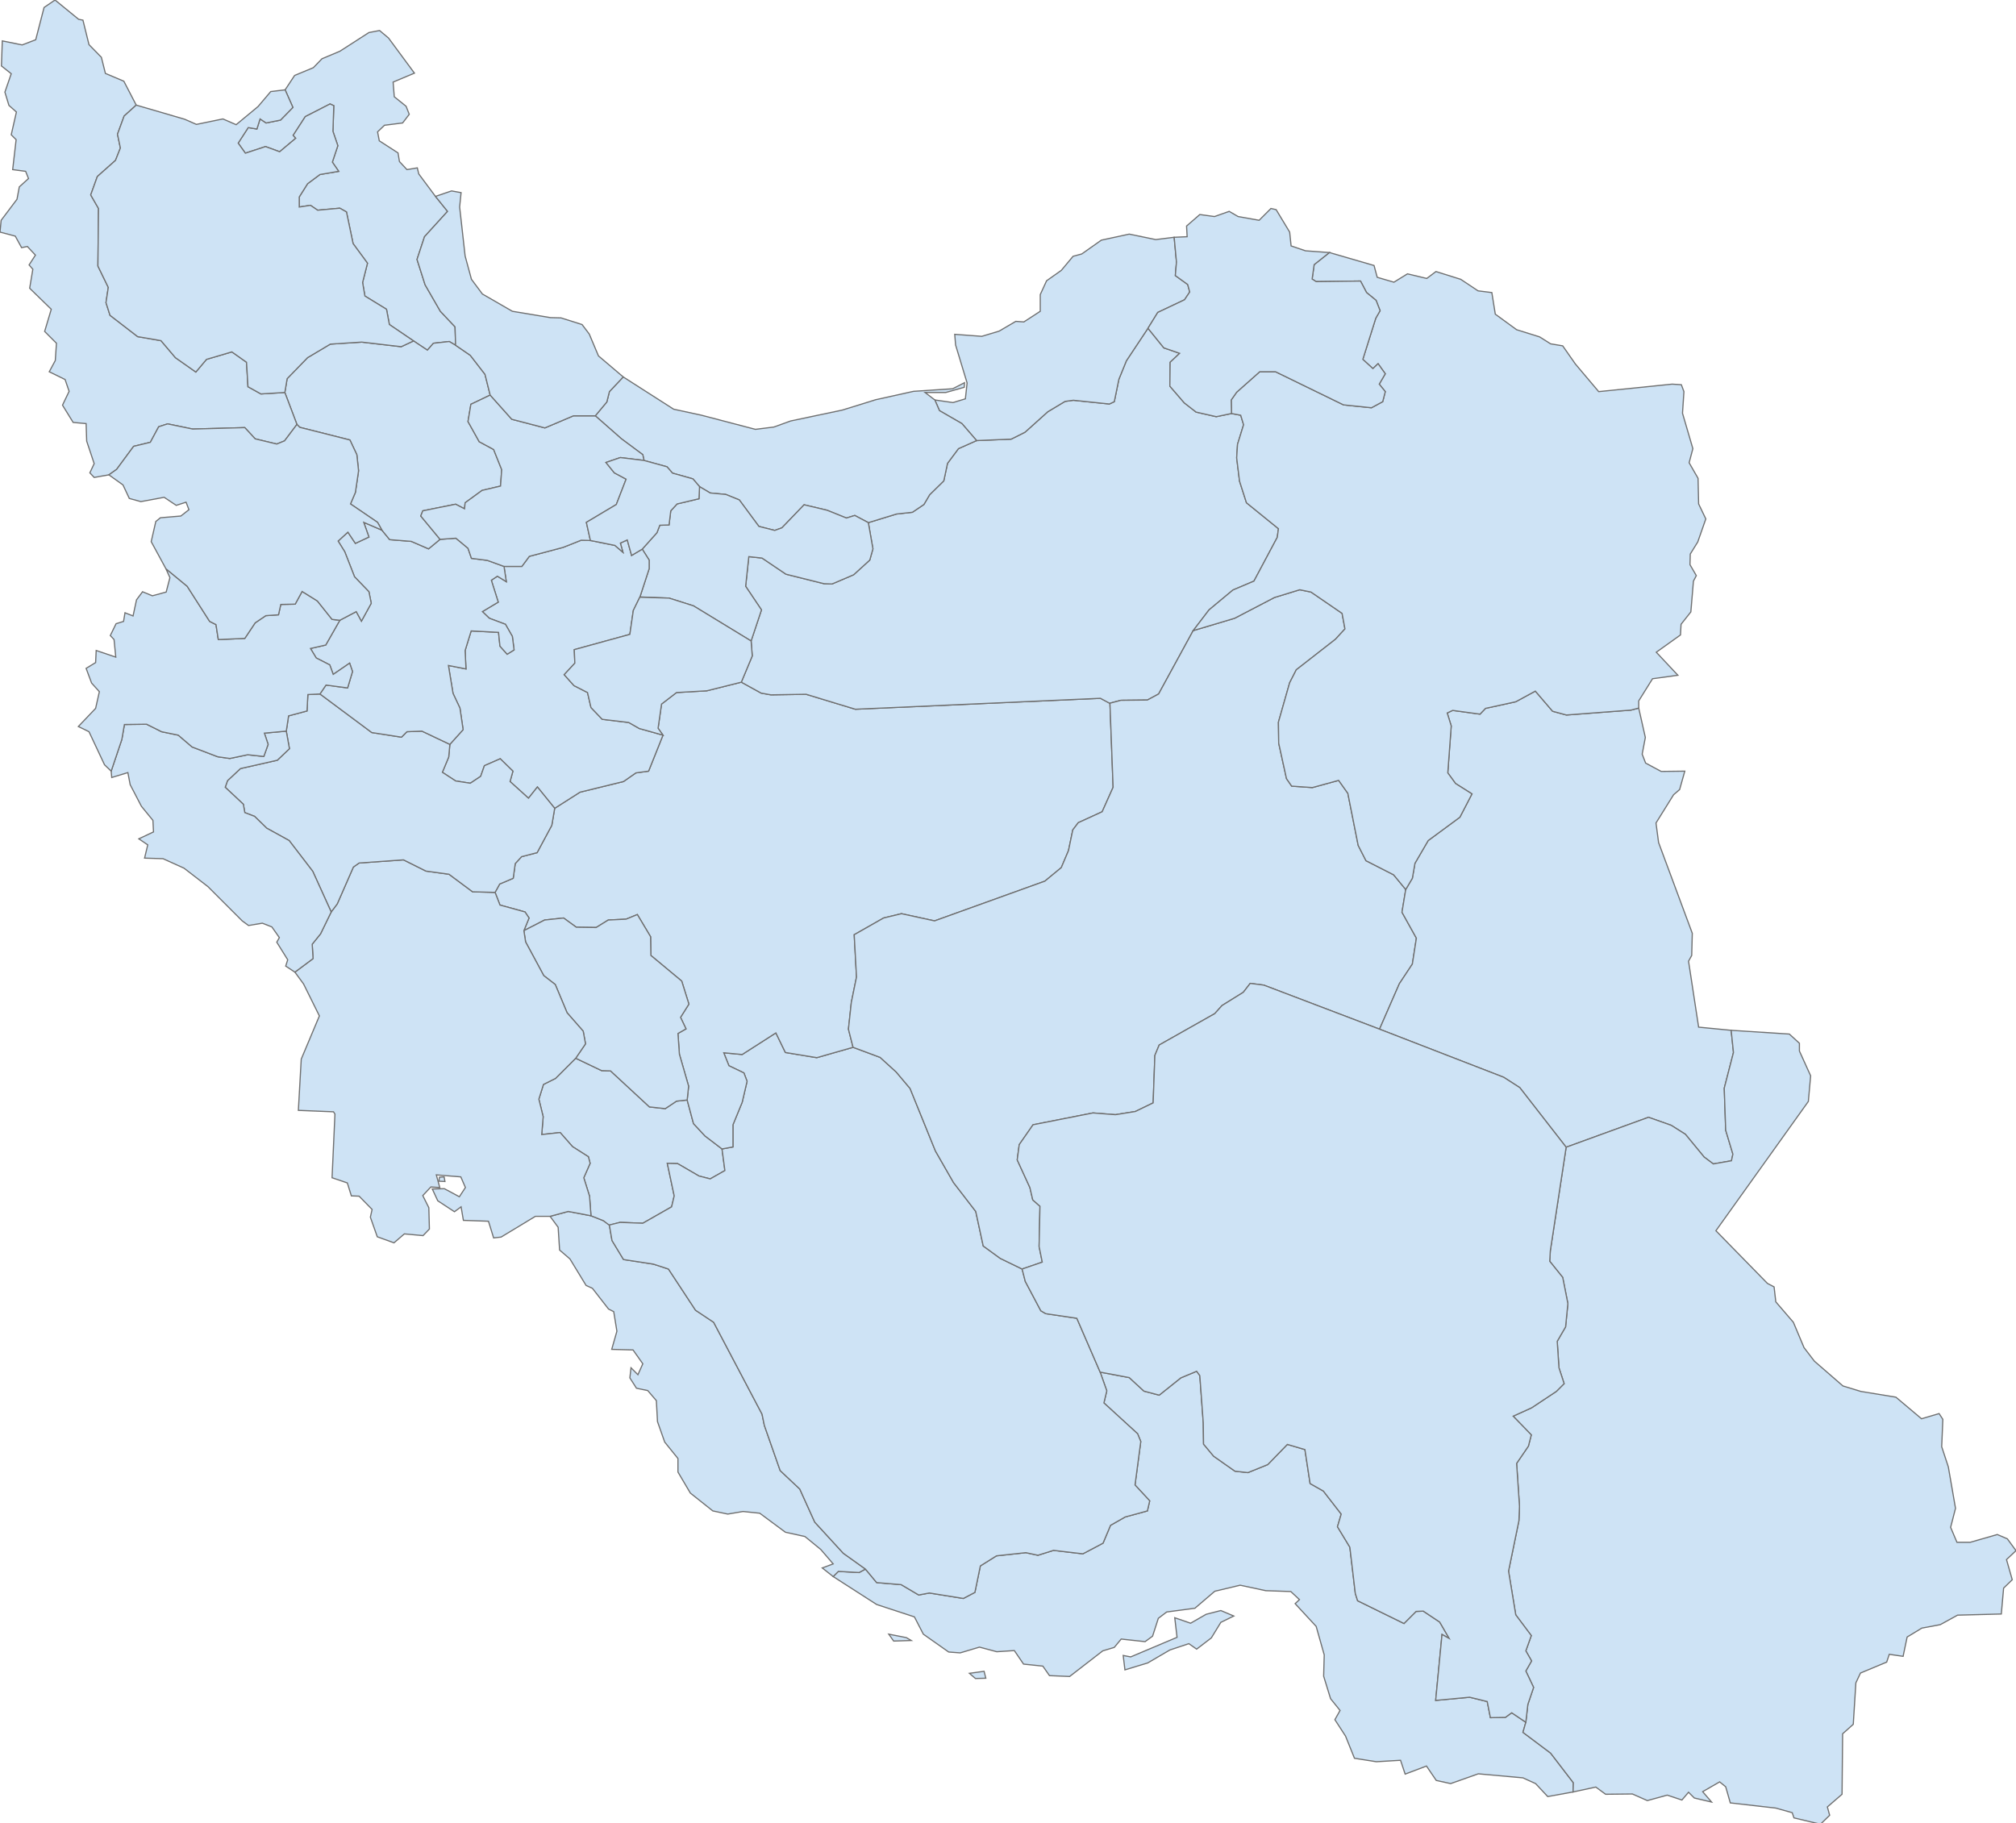
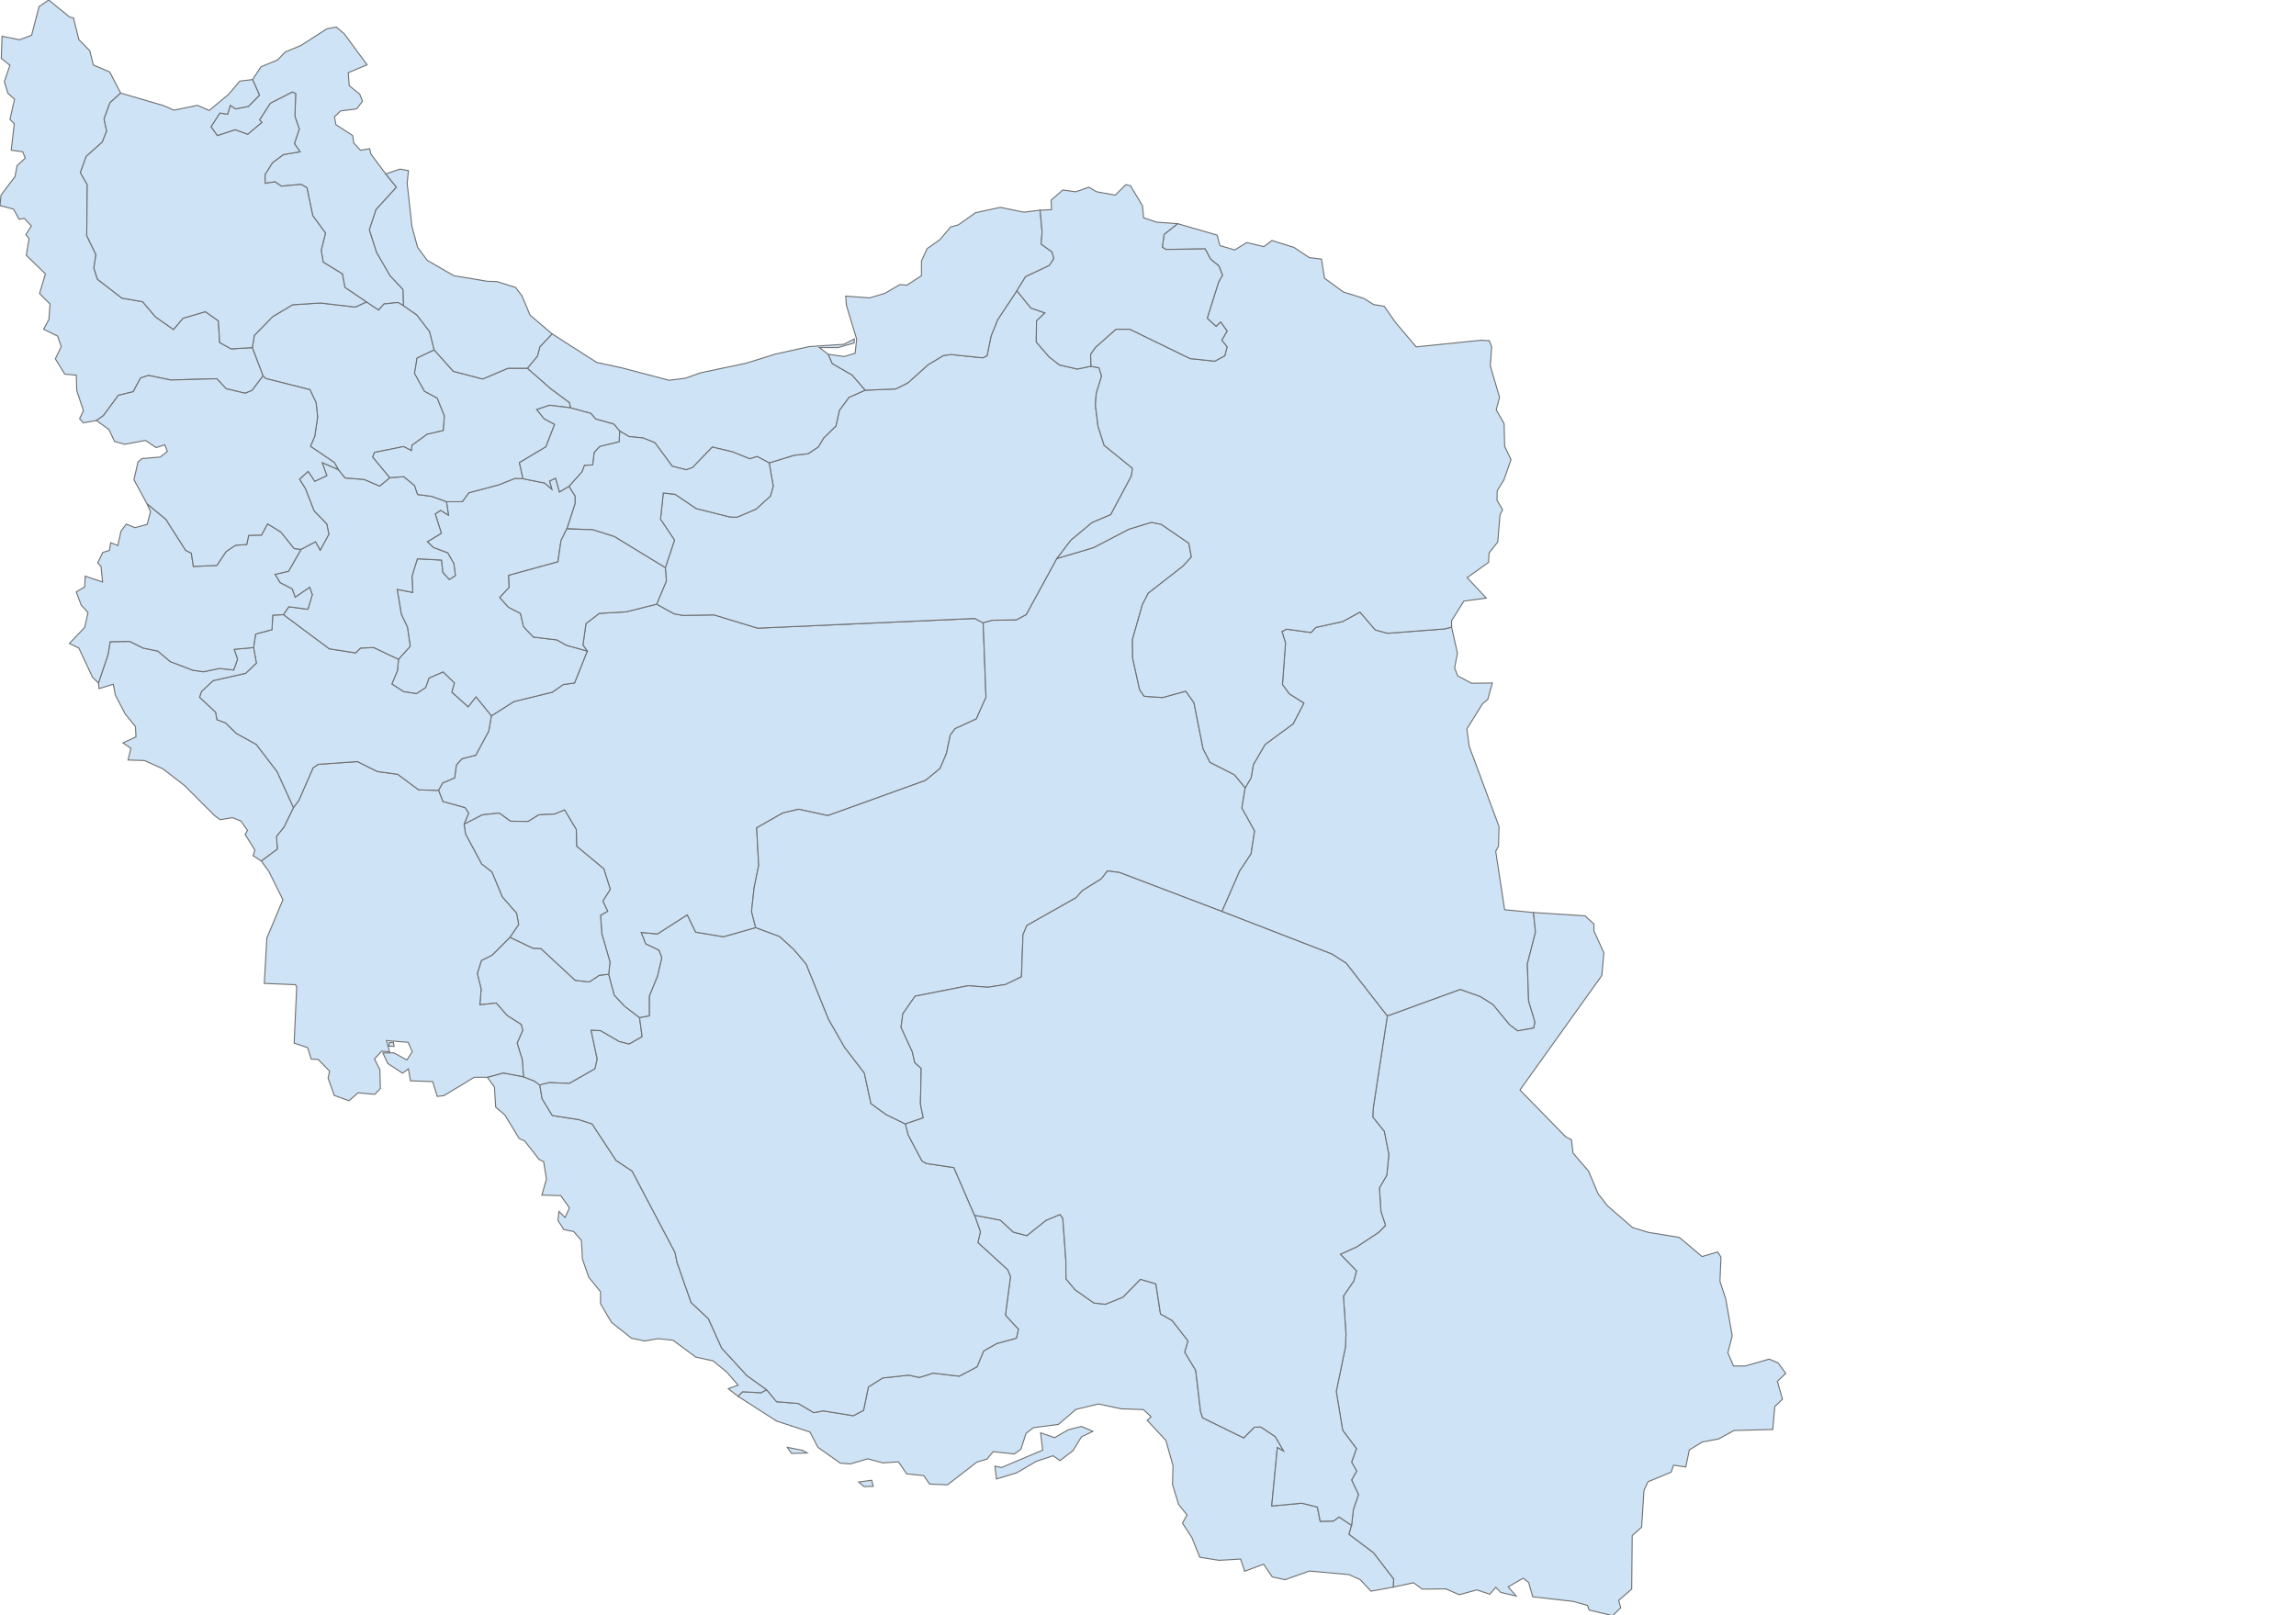
- <svg xmlns="http://www.w3.org/2000/svg" version="1.1" preserveAspectRatio="xMinYMin meet" viewBox="0 0 700 633">
+ <svg xmlns="http://www.w3.org/2000/svg" version="1.1" preserveAspectRatio="xMinYMin meet" viewBox="0 0 900 633">
  <style>
        #ir-map-g path {
            transition: all 0.3s ease;
        }
        #ir-map-g path:hover {
            fill: #4a82b9;
        }
    </style>
  <g id="ir-map-g">
    <g id="IR">
            </g>
    <path fill="#CEE3F5" stroke="#6E6E6E" stroke-width="0.4" id="IR.5428" d="M154.2,408.7 L154.5,410.3 L152.4,410.2 L152.6,408.8 Z">
            </path>
    <path fill="#CEE3F5" stroke="#6E6E6E" stroke-width="0.4" id="IR.HG" d="M342.3,582.8 L338.7,582.9 L336.6,581.1 L341.7,580.4 Z M316.4,569.7 L310.3,569.9 L308.6,567.5 L314.7,568.7 Z M423.9,563.4 L420.6,568.8 L415.5,572.7 L412.8,570.8 L406.2,573.0 L398.5,577.5 L390.6,579.9 L390.0,574.9 L392.6,575.4 L408.7,568.6 L407.9,561.8 L413.4,563.7 L418.8,560.6 L423.9,559.3 L428.4,561.2 Z M546.2,622.3 L537.4,623.9 L533.2,619.4 L528.8,617.4 L513.3,616.0 L503.7,619.4 L498.7,618.3 L495.3,613.3 L487.9,616.1 L486.3,611.3 L477.9,611.8 L470.3,610.6 L467.2,602.9 L463.5,597.2 L465.3,594.0 L462.0,589.9 L459.6,582.1 L459.8,574.7 L457.0,564.8 L449.7,556.9 L451.2,555.5 L448.2,552.7 L439.5,552.4 L430.6,550.5 L421.8,552.6 L414.9,558.5 L405.1,559.8 L402.2,562.0 L400.2,568.2 L397.6,570.1 L389.3,569.2 L386.9,572.1 L382.9,573.3 L371.4,582.2 L364.4,581.9 L362.1,578.6 L355.4,577.9 L352.2,573.2 L346.1,573.6 L340.1,572.0 L333.4,574.0 L329.4,573.7 L320.6,567.5 L317.5,561.5 L304.4,557.2 L289.3,547.5 L291.1,545.7 L298.3,546.1 L300.5,544.9 L304.4,549.6 L312.9,550.3 L319.0,553.9 L322.7,553.2 L334.5,555.1 L338.5,553.0 L340.4,543.8 L346.0,540.3 L356.2,539.2 L360.4,540.1 L365.8,538.4 L376.0,539.6 L383.0,535.9 L385.6,529.7 L390.7,526.8 L398.4,524.7 L399.2,521.2 L394.1,515.7 L396.1,500.6 L395.0,497.9 L383.3,487.2 L384.3,483.0 L382.0,476.5 L392.1,478.4 L397.2,483.1 L402.5,484.5 L410.0,478.5 L415.5,476.2 L416.6,477.7 L417.8,494.1 L417.9,501.5 L421.4,505.7 L428.8,510.9 L433.3,511.4 L440.2,508.6 L447.0,501.6 L453.1,503.4 L454.9,515.2 L459.5,517.8 L465.7,525.8 L464.4,530.2 L468.7,537.3 L470.6,553.4 L471.4,555.9 L487.5,563.8 L491.7,559.6 L494.2,559.5 L499.9,563.3 L503.2,569.0 L500.7,567.6 L498.5,590.5 L510.3,589.4 L516.4,590.9 L517.5,596.5 L522.7,596.4 L524.9,594.8 L529.8,598.1 L528.8,601.6 L538.4,608.8 L546.3,619.1 Z">
            </path>
    <path fill="#CEE3F5" stroke="#6E6E6E" stroke-width="0.4" id="IR.BS" d="M211.6,425.5 L212.5,430.8 L216.5,437.4 L226.9,439.0 L232.1,440.7 L241.5,455.0 L247.8,459.2 L264.6,491.1 L265.4,495.0 L270.9,510.7 L277.7,517.1 L282.9,528.6 L292.8,539.4 L300.5,544.9 L298.3,546.1 L291.1,545.7 L289.3,547.5 L285.5,544.5 L289.3,543.1 L285.0,538.1 L279.5,533.6 L272.7,532.1 L263.8,525.5 L258.0,524.9 L252.7,525.8 L247.5,524.7 L239.7,518.5 L235.4,511.2 L235.4,506.5 L230.8,500.8 L228.3,493.7 L227.9,486.4 L224.9,482.9 L221.0,482.1 L218.7,478.5 L219.1,475.0 L221.5,477.4 L223.2,473.6 L219.8,468.8 L212.4,468.6 L214.2,462.3 L213.1,455.5 L211.3,454.6 L205.7,447.4 L203.5,446.4 L197.9,437.2 L194.3,434.1 L193.8,426.2 L191.0,422.4 L197.3,420.7 L205.2,422.2 L209.5,423.9 L210.9,424.9 L211.6,425.4 Z">
            </path>
    <path fill="#CEE3F5" stroke="#6E6E6E" stroke-width="0.4" id="IR.KB" d="M211.6,425.5 L209.5,423.9 L205.2,422.2 L204.7,415.4 L202.7,409.0 L204.9,404.0 L204.3,401.7 L198.8,398.2 L194.5,393.3 L188.1,394.0 L188.6,387.8 L187.1,381.7 L188.7,376.6 L192.9,374.5 L199.9,367.5 L208.9,371.8 L212.0,371.9 L225.5,384.4 L231.0,385.0 L234.9,382.4 L238.6,382.0 L240.8,390.2 L244.8,394.5 L250.7,399.0 L251.7,406.5 L246.6,409.4 L242.7,408.4 L235.3,404.1 L231.7,404.0 L234.1,415.3 L233.2,419.1 L223.2,424.8 L215.3,424.5 Z">
            </path>
    <path fill="#CEE3F5" stroke="#6E6E6E" stroke-width="0.4" id="IR.FA" d="M215.3,424.5 L223.2,424.8 L233.2,419.1 L234.1,415.3 L231.7,404.0 L235.3,404.1 L242.7,408.4 L246.6,409.4 L251.7,406.5 L250.7,399.0 L254.5,398.3 L254.5,390.6 L257.7,382.8 L259.4,375.5 L258.3,372.6 L253.1,370.1 L251.3,365.6 L257.7,366.2 L269.4,358.7 L272.7,365.5 L283.6,367.3 L296.2,363.7 L305.6,367.2 L311.2,372.3 L316.0,378.0 L324.8,399.7 L331.1,410.7 L338.8,420.7 L341.4,432.7 L347.3,437.0 L354.9,440.7 L356.0,445.0 L361.4,455.2 L363.1,456.2 L373.9,457.8 L382.0,476.5 L384.3,483.0 L383.3,487.2 L395.0,497.9 L396.1,500.6 L394.1,515.7 L399.2,521.2 L398.4,524.7 L390.7,526.8 L385.6,529.7 L383.0,535.9 L376.0,539.6 L365.8,538.4 L360.4,540.1 L356.2,539.2 L346.0,540.3 L340.4,543.8 L338.5,553.0 L334.5,555.1 L322.7,553.2 L319.0,553.9 L312.9,550.3 L304.4,549.6 L300.5,544.9 L292.8,539.4 L282.9,528.6 L277.7,517.1 L270.9,510.7 L265.4,495.0 L264.6,491.1 L247.8,459.2 L241.5,455.0 L232.1,440.7 L226.9,439.0 L216.5,437.4 L212.5,430.8 L211.6,425.5 L211.6,425.4 Z">
            </path>
    <path fill="#CEE3F5" stroke="#6E6E6E" stroke-width="0.4" id="IR.ES" d="M250.7,399.0 L244.8,394.5 L240.8,390.2 L238.6,382.0 L239.1,377.2 L235.9,366.1 L235.4,358.9 L238.2,357.3 L236.3,353.3 L239.2,348.7 L236.7,340.7 L226.0,331.8 L225.9,325.3 L221.3,317.6 L217.4,319.2 L211.2,319.5 L207.0,322.1 L200.1,322.0 L195.7,318.8 L189.1,319.5 L181.9,323.2 L183.7,318.8 L182.3,316.7 L173.6,314.3 L171.9,309.9 L173.5,307.0 L178.2,305.0 L178.9,299.9 L181.1,297.5 L186.5,296.1 L191.6,286.6 L192.6,280.7 L201.4,275.1 L216.5,271.4 L220.8,268.4 L225.2,267.8 L230.2,255.3 L228.5,252.9 L229.7,244.5 L234.9,240.5 L245.4,239.9 L257.4,236.9 L264.3,240.7 L267.7,241.3 L279.9,241.1 L297.0,246.3 L382.1,242.5 L385.4,244.2 L385.4,244.3 L386.5,273.4 L382.7,281.9 L374.4,285.7 L372.5,288.2 L371.0,295.4 L368.5,301.3 L362.8,306.0 L324.5,319.8 L313.0,317.3 L306.8,318.8 L296.6,324.6 L297.4,339.3 L295.6,348.1 L294.6,357.4 L296.2,363.7 L283.6,367.3 L272.7,365.5 L269.4,358.7 L257.7,366.2 L251.3,365.6 L253.1,370.1 L258.3,372.6 L259.4,375.5 L257.7,382.8 L254.5,390.6 L254.5,398.3 Z">
            </path>
    <path fill="#CEE3F5" stroke="#6E6E6E" stroke-width="0.4" id="IR.SM" d="M382.1,242.5 L297.0,246.3 L279.9,241.1 L267.7,241.3 L264.3,240.7 L257.4,236.9 L261.2,227.8 L260.8,222.6 L264.4,211.8 L258.9,203.6 L260.0,193.3 L264.6,193.8 L272.9,199.4 L286.1,202.7 L288.9,202.8 L296.4,199.6 L302.0,194.5 L303.1,190.6 L301.5,181.5 L311.3,178.5 L316.8,177.9 L320.8,175.2 L322.8,171.8 L327.7,167.0 L329.0,160.9 L332.8,155.8 L339.1,153.0 L351.1,152.5 L355.9,150.1 L363.8,143.0 L369.8,139.4 L372.7,139.0 L385.2,140.3 L386.9,139.5 L388.5,131.7 L391.1,125.3 L398.6,114.0 L404.1,120.8 L409.6,122.7 L406.3,125.8 L406.2,134.1 L411.2,139.9 L415.3,143.1 L422.3,144.7 L427.6,143.6 L430.8,144.2 L431.8,147.5 L429.7,154.3 L429.4,159.0 L430.4,167.1 L432.8,174.6 L443.9,183.6 L443.5,186.6 L435.4,201.8 L428.1,204.9 L419.8,211.8 L414.3,219.0 L402.3,241.0 L398.4,243.1 L389.2,243.2 L385.4,244.2 L385.4,244.3 Z">
            </path>
    <path fill="#CEE3F5" stroke="#6E6E6E" stroke-width="0.4" id="IR.GO" d="M324.6,138.9 L330.9,139.8 L335.2,138.5 L335.8,133.0 L331.8,119.8 L331.5,116.1 L340.9,116.8 L346.9,115.0 L352.7,111.6 L355.5,111.8 L361.2,108.1 L361.2,102.3 L363.4,97.5 L368.5,93.9 L372.6,89.0 L375.6,88.2 L382.4,83.4 L392.1,81.3 L401.3,83.2 L407.7,82.4 L408.5,91.0 L408.1,95.7 L412.4,98.8 L413.1,101.4 L411.3,104.1 L402.0,108.5 L398.6,114.0 L391.1,125.3 L388.5,131.7 L386.9,139.5 L385.2,140.3 L372.7,139.0 L369.8,139.4 L363.8,143.0 L355.9,150.1 L351.1,152.5 L339.1,153.0 L334.0,147.1 L326.2,142.6 Z">
            </path>
    <path fill="#CEE3F5" stroke="#6E6E6E" stroke-width="0.4" id="IR.MN" d="M216.4,130.9 L233.9,142.1 L243.6,144.2 L262.3,149.1 L268.7,148.3 L274.5,146.2 L292.5,142.4 L304.1,138.8 L317.2,135.9 L330.8,135.0 L334.9,132.9 L334.8,134.5 L328.4,136.3 L321.2,136.3 L324.6,138.9 L326.2,142.6 L334.0,147.1 L339.1,153.0 L332.8,155.8 L329.0,160.9 L327.7,167.0 L322.8,171.8 L320.8,175.2 L316.8,177.9 L311.3,178.5 L301.5,181.5 L296.8,179.0 L293.9,179.9 L287.2,177.2 L279.2,175.3 L271.5,183.3 L269.0,184.2 L263.5,182.8 L256.7,173.6 L252.0,171.7 L246.6,171.2 L242.9,169.0 L240.6,166.3 L233.5,164.3 L231.6,162.1 L223.6,159.9 L223.2,157.9 L215.8,152.4 L206.7,144.4 L210.7,139.6 L211.6,136.0 Z">
            </path>
    <path fill="#CEE3F5" stroke="#6E6E6E" stroke-width="0.4" id="IR.TH" d="M301.5,181.5 L303.1,190.6 L302.0,194.5 L296.4,199.6 L288.9,202.8 L286.1,202.7 L272.9,199.4 L264.6,193.8 L260.0,193.3 L258.9,203.6 L264.4,211.8 L260.8,222.6 L240.8,210.4 L232.3,207.7 L222.2,207.3 L222.2,207.3 L225.4,197.5 L225.4,194.5 L223.0,190.7 L228.1,185.0 L229.1,182.4 L232.3,182.3 L232.9,177.4 L235.1,175.0 L242.7,173.2 L242.9,169.0 L246.6,171.2 L252.0,171.7 L256.7,173.6 L263.5,182.8 L269.0,184.2 L271.5,183.3 L279.2,175.3 L287.2,177.2 L293.9,179.9 L296.8,179.0 Z">
            </path>
    <path fill="#CEE3F5" stroke="#6E6E6E" stroke-width="0.4" id="IR.MK" d="M222.2,207.3 L219.9,212.0 L218.7,220.3 L199.4,225.6 L199.6,230.3 L195.9,234.3 L199.3,238.1 L204.0,240.5 L205.2,245.7 L209.1,249.8 L218.3,250.9 L222.0,253.0 L230.2,255.3 L225.2,267.8 L220.8,268.4 L216.5,271.4 L201.4,275.1 L192.6,280.7 L186.6,273.3 L183.5,277.2 L177.1,271.4 L178.1,267.8 L173.7,263.5 L168.2,265.9 L166.9,269.6 L163.3,272.0 L158.2,271.2 L153.6,268.2 L155.8,262.9 L156.2,258.5 L160.8,253.4 L159.7,245.9 L157.3,240.8 L155.7,231.1 L161.8,232.3 L161.5,225.9 L163.6,219.1 L173.1,219.6 L173.6,224.4 L176.1,227.2 L178.5,225.7 L177.9,221.0 L175.5,216.8 L169.9,214.7 L167.5,212.4 L173.0,209.1 L170.6,201.5 L172.7,200.1 L175.8,202.0 L175.0,196.7 L181.2,196.7 L183.8,193.2 L195.5,190.1 L201.8,187.6 L205.0,187.7 L213.5,189.4 L216.3,191.8 L215.4,188.6 L217.8,187.5 L219.3,192.9 L223.0,190.7 L225.4,194.5 L225.4,197.5 L222.2,207.3 L222.2,207.4 Z">
            </path>
    <path fill="#CEE3F5" stroke="#6E6E6E" stroke-width="0.4" id="IR.YA" d="M354.9,440.7 L347.3,437.0 L341.4,432.7 L338.8,420.7 L331.1,410.7 L324.8,399.7 L316.0,378.0 L311.2,372.3 L305.6,367.2 L296.2,363.7 L294.6,357.4 L295.6,348.1 L297.4,339.3 L296.6,324.6 L306.8,318.8 L313.0,317.3 L324.5,319.8 L362.8,306.0 L368.5,301.3 L371.0,295.4 L372.5,288.2 L374.4,285.7 L382.7,281.9 L386.5,273.4 L385.4,244.3 L385.4,244.2 L389.2,243.2 L398.4,243.1 L402.3,241.0 L414.3,219.0 L428.7,214.7 L442.5,207.5 L451.3,204.8 L455.2,205.6 L466.0,213.0 L467.0,218.4 L463.7,222.0 L450.1,232.6 L447.8,237.1 L443.9,250.8 L444.0,258.1 L446.7,270.4 L448.5,273.0 L455.7,273.5 L464.8,271.0 L468.0,275.5 L471.6,293.6 L474.3,298.9 L483.9,303.8 L488.1,308.9 L486.8,316.8 L491.8,325.8 L490.4,334.8 L485.9,341.6 L479.0,357.4 L438.8,342.1 L434.1,341.5 L431.7,344.6 L424.3,349.2 L421.8,352.0 L402.5,362.9 L401.0,366.5 L400.4,383.0 L394.2,386.0 L387.3,387.1 L379.5,386.5 L358.7,390.6 L353.9,397.5 L353.2,402.8 L357.6,412.4 L358.6,416.7 L361.1,418.9 L360.8,432.9 L361.9,438.3 Z">
            </path>
    <path fill="#CEE3F5" stroke="#6E6E6E" stroke-width="0.4" id="IR.CM" d="M238.6,382.0 L234.9,382.4 L231.0,385.0 L225.5,384.4 L212.0,371.9 L208.9,371.8 L199.9,367.5 L203.3,362.5 L202.5,358.1 L196.9,351.7 L192.8,341.9 L188.8,338.8 L182.5,327.1 L181.9,323.2 L189.1,319.5 L195.7,318.8 L200.1,322.0 L207.0,322.1 L211.2,319.5 L217.4,319.2 L221.3,317.6 L225.9,325.3 L226.0,331.8 L236.7,340.7 L239.2,348.7 L236.3,353.3 L238.2,357.3 L235.4,358.9 L235.9,366.1 L239.1,377.2 Z">
            </path>
    <path fill="#CEE3F5" stroke="#6E6E6E" stroke-width="0.4" id="IR.KZ" d="M171.9,309.9 L173.6,314.3 L182.3,316.7 L183.7,318.8 L181.9,323.2 L182.5,327.1 L188.8,338.8 L192.8,341.9 L196.9,351.7 L202.5,358.1 L203.3,362.5 L199.9,367.5 L192.9,374.5 L188.7,376.6 L187.1,381.7 L188.6,387.8 L188.1,394.0 L194.5,393.3 L198.8,398.2 L204.3,401.7 L204.9,404.0 L202.7,409.0 L204.7,415.4 L205.2,422.2 L197.3,420.7 L191.0,422.4 L185.9,422.4 L174.0,429.6 L171.4,429.9 L169.6,424.1 L160.9,423.8 L160.1,419.1 L157.8,420.8 L152.0,417.0 L150.1,412.9 L154.3,412.8 L159.5,415.6 L161.6,412.4 L160.0,408.7 L151.5,408.0 L152.7,412.4 L149.6,412.2 L146.8,415.2 L148.9,419.4 L149.1,426.8 L146.9,429.1 L140.4,428.5 L136.8,431.6 L131.0,429.5 L128.6,422.7 L129.2,420.0 L124.7,415.4 L122.0,415.3 L120.6,410.8 L115.3,409.0 L116.3,386.9 L115.8,386.1 L103.6,385.6 L104.6,367.8 L110.9,352.8 L105.4,341.7 L102.4,337.6 L108.7,332.9 L108.4,327.9 L111.3,324.3 L115.0,316.7 L117.1,313.9 L122.7,301.1 L124.7,299.7 L140.1,298.6 L147.9,302.5 L155.9,303.6 L164.1,309.7 Z">
            </path>
    <path fill="#CEE3F5" stroke="#6E6E6E" stroke-width="0.4" id="IR.LO" d="M192.6,280.7 L191.6,286.6 L186.5,296.1 L181.1,297.5 L178.9,299.9 L178.2,305.0 L173.5,307.0 L171.9,309.9 L164.1,309.7 L155.9,303.6 L147.9,302.5 L140.1,298.6 L124.7,299.7 L122.7,301.1 L117.1,313.9 L115.0,316.7 L108.6,302.6 L100.4,291.9 L92.6,287.6 L88.4,283.5 L85.0,282.2 L84.5,279.3 L78.2,273.4 L79.0,271.1 L83.5,266.9 L96.3,264.0 L100.5,260.0 L99.4,253.9 L100.2,248.6 L106.6,246.9 L106.9,241.2 L111.1,241.0 L129.1,254.4 L139.4,256.0 L141.3,254.1 L146.5,253.9 L156.2,258.5 L155.8,262.9 L153.6,268.2 L158.2,271.2 L163.3,272.0 L166.9,269.6 L168.2,265.9 L173.7,263.5 L178.1,267.8 L177.1,271.4 L183.5,277.2 L186.6,273.3 Z">
            </path>
    <path fill="#CEE3F5" stroke="#6E6E6E" stroke-width="0.4" id="IR.IL" d="M115.0,316.7 L111.3,324.3 L108.4,327.9 L108.7,332.9 L102.4,337.6 L99.2,335.5 L99.9,333.3 L96.1,327.2 L97.0,325.6 L94.4,321.9 L91.1,320.6 L86.3,321.4 L84.1,319.8 L72.2,307.9 L63.9,301.5 L56.6,298.2 L50.2,298.0 L51.3,293.4 L48.2,291.3 L53.3,288.9 L53.1,284.9 L49.1,280.0 L45.2,272.5 L44.4,268.3 L38.8,270.0 L38.6,267.8 L42.3,256.8 L43.2,251.6 L50.9,251.5 L56.1,254.1 L61.9,255.3 L66.7,259.4 L75.6,262.8 L79.8,263.4 L86.0,262.1 L91.6,262.7 L93.1,258.5 L91.8,254.6 L99.4,253.9 L100.5,260.0 L96.3,264.0 L83.5,266.9 L79.0,271.1 L78.2,273.4 L84.5,279.3 L85.0,282.2 L88.4,283.5 L92.6,287.6 L100.4,291.9 L108.6,302.6 Z">
            </path>
    <path fill="#CEE3F5" stroke="#6E6E6E" stroke-width="0.4" id="IR.AR" d="M99.0,31.2 L102.3,26.2 L108.8,23.5 L111.8,20.4 L118.0,17.8 L128.1,11.3 L131.8,10.6 L134.9,13.2 L143.9,25.4 L136.5,28.5 L136.9,33.6 L141.0,36.9 L142.1,39.7 L139.8,42.7 L133.5,43.5 L131.1,45.8 L131.7,48.9 L138.2,53.1 L138.7,56.1 L141.3,58.9 L144.9,58.3 L145.4,60.4 L151.2,68.2 L155.4,73.4 L147.4,82.2 L144.8,90.1 L147.6,98.9 L152.9,108.1 L158.0,113.5 L158.2,119.9 L156.0,118.6 L150.5,119.2 L148.4,121.6 L143.6,118.4 L135.2,112.7 L134.2,107.4 L126.7,102.8 L125.9,98.1 L127.6,91.4 L122.6,84.6 L120.3,73.6 L118.0,72.3 L110.3,73.0 L107.8,71.3 L103.9,71.9 L103.9,68.4 L106.8,63.8 L111.1,60.6 L117.6,59.5 L115.4,56.3 L117.3,50.6 L115.6,45.6 L115.9,36.7 L114.6,36.1 L106.0,40.5 L101.8,47.0 L102.7,48.0 L97.1,52.7 L92.2,50.9 L85.2,53.2 L82.7,49.7 L86.2,44.3 L89.2,44.8 L90.3,41.3 L92.4,42.7 L97.4,41.7 L101.7,37.3 Z">
            </path>
    <path fill="#CEE3F5" stroke="#6E6E6E" stroke-width="0.4" id="IR.QM" d="M260.8,222.6 L261.2,227.8 L257.4,236.9 L245.4,239.9 L234.9,240.5 L229.7,244.5 L228.5,252.9 L230.2,255.3 L222.0,253.0 L218.3,250.9 L209.1,249.8 L205.2,245.7 L204.0,240.5 L199.3,238.1 L195.9,234.3 L199.6,230.3 L199.4,225.6 L218.7,220.3 L219.9,212.0 L222.2,207.3 L222.2,207.4 L232.3,207.7 L240.8,210.4 Z">
            </path>
    <path fill="#CEE3F5" stroke="#6E6E6E" stroke-width="0.4" id="IR.HD" d="M156.2,258.5 L146.5,253.9 L141.3,254.1 L139.4,256.0 L129.1,254.4 L111.1,241.0 L113.2,237.9 L120.7,238.9 L122.4,233.2 L121.4,230.3 L115.7,234.2 L114.5,230.9 L109.8,228.5 L107.8,225.2 L113.1,224.0 L118.0,215.4 L123.7,212.4 L125.5,215.7 L128.9,209.5 L128.1,205.5 L123.1,200.3 L119.7,191.6 L117.4,187.9 L120.8,184.8 L123.4,188.7 L128.1,186.5 L126.3,181.4 L132.6,184.1 L135.3,187.4 L142.8,188.0 L148.8,190.6 L152.8,187.3 L158.3,186.9 L162.5,190.4 L163.7,193.9 L169.2,194.6 L175.0,196.7 L175.8,202.0 L172.7,200.1 L170.6,201.5 L173.0,209.1 L167.5,212.4 L169.9,214.7 L175.5,216.8 L177.9,221.0 L178.5,225.7 L176.1,227.2 L173.6,224.4 L173.1,219.6 L163.6,219.1 L161.5,225.9 L161.8,232.3 L155.7,231.1 L157.3,240.8 L159.7,245.9 L160.8,253.4 Z">
            </path>
    <path fill="#CEE3F5" stroke="#6E6E6E" stroke-width="0.4" id="IR.ZA" d="M152.8,187.3 L148.8,190.6 L142.8,188.0 L135.3,187.4 L132.6,184.1 L131.1,181.4 L121.7,175.0 L123.4,171.0 L124.5,163.5 L123.9,157.9 L121.5,152.8 L104.1,148.4 L103.1,147.4 L98.9,136.3 L99.7,131.5 L106.8,124.2 L114.7,119.5 L125.6,118.8 L139.3,120.4 L143.6,118.4 L148.4,121.6 L150.5,119.2 L156.0,118.6 L158.2,119.9 L163.3,123.4 L168.4,130.0 L170.2,137.2 L163.5,140.4 L162.5,146.4 L166.4,153.4 L171.4,156.1 L174.2,163.1 L173.8,168.8 L167.4,170.3 L161.5,174.6 L161.3,176.7 L158.2,175.1 L146.8,177.4 L146.1,179.2 Z">
            </path>
    <path fill="#CEE3F5" stroke="#6E6E6E" stroke-width="0.4" id="IR.QZ" d="M206.7,144.4 L215.8,152.4 L223.2,157.9 L223.6,159.9 L215.4,158.9 L210.4,160.6 L213.3,164.2 L217.4,166.4 L214.0,175.2 L203.6,181.4 L205.0,187.7 L201.8,187.6 L195.5,190.1 L183.8,193.2 L181.2,196.7 L175.0,196.7 L169.2,194.6 L163.7,193.9 L162.5,190.4 L158.3,186.9 L152.8,187.3 L146.1,179.2 L146.8,177.4 L158.2,175.1 L161.3,176.7 L161.5,174.6 L167.4,170.3 L173.8,168.8 L174.2,163.1 L171.4,156.1 L166.4,153.4 L162.5,146.4 L163.5,140.4 L170.2,137.2 L177.7,145.6 L189.2,148.6 L199.1,144.4 Z">
            </path>
    <path fill="#CEE3F5" stroke="#6E6E6E" stroke-width="0.4" id="IR.WA" d="M98.9,136.3 L103.1,147.4 L98.8,153.1 L96.1,154.2 L88.6,152.4 L85.0,148.5 L66.9,149.0 L58.2,147.2 L55.1,148.2 L52.2,153.6 L46.4,155.0 L40.5,163.0 L37.8,164.9 L32.7,165.8 L31.2,164.2 L32.7,161.0 L30.1,153.2 L29.9,147.1 L25.4,146.7 L21.7,140.7 L24.0,135.9 L22.6,131.8 L17.1,129.1 L19.2,125.2 L19.6,119.2 L15.5,115.1 L17.8,107.4 L10.3,100.1 L11.4,93.5 L10.1,92.0 L12.3,88.6 L9.5,85.6 L7.5,86.0 L5.3,82.0 L0.0,80.6 L0.4,76.5 L5.9,69.2 L6.7,64.9 L9.9,62.0 L8.9,59.5 L4.4,58.9 L5.6,48.5 L3.9,46.8 L5.7,38.9 L3.1,36.6 L1.7,32.0 L3.9,25.6 L0.5,22.9 L0.8,14.2 L7.7,15.6 L12.4,13.8 L15.3,2.6 L19.1,0.0 L27.3,6.7 L28.8,7.0 L30.9,15.5 L35.2,19.9 L36.6,25.5 L43.0,28.2 L47.3,36.5 L43.1,40.3 L40.8,46.6 L41.8,51.4 L40.1,55.7 L33.8,61.3 L31.5,67.7 L34.2,72.4 L34.0,92.4 L37.6,99.8 L36.8,105.1 L38.2,109.5 L47.8,116.9 L55.9,118.3 L60.9,124.2 L68.0,129.2 L71.7,124.8 L80.5,122.2 L85.6,125.8 L86.1,134.3 L90.6,136.8 Z">
            </path>
    <path fill="#CEE3F5" stroke="#6E6E6E" stroke-width="0.4" id="IR.EA" d="M98.9,136.3 L90.6,136.8 L86.1,134.3 L85.6,125.8 L80.5,122.2 L71.7,124.8 L68.0,129.2 L60.9,124.2 L55.9,118.3 L47.8,116.9 L38.2,109.5 L36.8,105.1 L37.6,99.8 L34.0,92.4 L34.2,72.4 L31.5,67.7 L33.8,61.3 L40.1,55.7 L41.8,51.4 L40.8,46.6 L43.1,40.3 L47.3,36.5 L64.1,41.4 L68.2,43.2 L77.4,41.3 L82.0,43.3 L89.6,37.0 L94.0,31.8 L99.0,31.2 L101.7,37.3 L97.4,41.7 L92.4,42.7 L90.3,41.3 L89.2,44.8 L86.2,44.3 L82.7,49.7 L85.2,53.2 L92.2,50.9 L97.1,52.7 L102.7,48.0 L101.8,47.0 L106.0,40.5 L114.6,36.1 L115.9,36.7 L115.6,45.6 L117.3,50.6 L115.4,56.3 L117.6,59.5 L111.1,60.6 L106.8,63.8 L103.9,68.4 L103.9,71.9 L107.8,71.3 L110.3,73.0 L118.0,72.3 L120.3,73.6 L122.6,84.6 L127.6,91.4 L125.9,98.1 L126.7,102.8 L134.2,107.4 L135.2,112.7 L143.6,118.4 L139.3,120.4 L125.6,118.8 L114.7,119.5 L106.8,124.2 L99.7,131.5 Z">
            </path>
    <path fill="#CEE3F5" stroke="#6E6E6E" stroke-width="0.4" id="IR.BK" d="M111.1,241.0 L106.9,241.2 L106.6,246.9 L100.2,248.6 L99.4,253.9 L91.8,254.6 L93.1,258.5 L91.6,262.7 L86.0,262.1 L79.8,263.4 L75.6,262.8 L66.7,259.4 L61.9,255.3 L56.1,254.1 L50.9,251.5 L43.2,251.6 L42.3,256.8 L38.6,267.8 L36.3,265.6 L30.9,254.1 L27.2,252.3 L33.2,246.0 L34.5,240.2 L31.8,237.2 L29.9,232.1 L33.2,230.1 L33.4,225.9 L40.2,228.2 L39.6,222.1 L38.3,220.7 L40.3,216.6 L42.9,215.8 L43.4,212.8 L46.2,213.9 L47.4,208.3 L49.5,205.5 L52.9,206.9 L57.7,205.6 L59.0,200.6 L57.6,197.5 L65.0,203.6 L72.8,215.8 L75.0,216.9 L75.8,222.1 L85.0,221.7 L88.6,216.3 L92.3,213.8 L96.7,213.5 L97.5,209.9 L102.5,209.8 L104.9,205.4 L110.2,208.7 L115.3,215.1 L118.0,215.4 L113.1,224.0 L107.8,225.2 L109.8,228.5 L114.5,230.9 L115.7,234.2 L121.4,230.3 L122.4,233.2 L120.7,238.9 L113.2,237.9 Z">
            </path>
    <path fill="#CEE3F5" stroke="#6E6E6E" stroke-width="0.4" id="IR.GI" d="M216.4,130.9 L211.6,136.0 L210.7,139.6 L206.7,144.4 L199.1,144.4 L189.2,148.6 L177.7,145.6 L170.2,137.2 L168.4,130.0 L163.3,123.4 L158.2,119.9 L158.0,113.5 L152.9,108.1 L147.6,98.9 L144.8,90.1 L147.4,82.2 L155.4,73.4 L151.2,68.2 L156.8,66.3 L160.1,66.9 L159.6,71.9 L161.5,88.9 L163.7,97.0 L167.5,102.1 L177.9,108.1 L191.1,110.3 L194.8,110.4 L202.1,112.7 L204.6,116.0 L207.8,123.6 Z">
            </path>
    <path fill="#CEE3F5" stroke="#6E6E6E" stroke-width="0.4" id="IR.KD" d="M132.6,184.1 L126.3,181.4 L128.1,186.5 L123.4,188.7 L120.8,184.8 L117.4,187.9 L119.7,191.6 L123.1,200.3 L128.1,205.5 L128.9,209.5 L125.5,215.7 L123.7,212.4 L118.0,215.4 L115.3,215.1 L110.2,208.7 L104.9,205.4 L102.5,209.8 L97.5,209.9 L96.7,213.5 L92.3,213.8 L88.6,216.3 L85.0,221.7 L75.8,222.1 L75.0,216.9 L72.8,215.8 L65.0,203.6 L57.6,197.5 L52.5,188.1 L54.1,181.1 L55.7,179.8 L62.8,179.2 L65.6,177.0 L64.6,174.4 L61.2,175.5 L57.0,172.7 L48.9,174.2 L44.9,173.1 L42.7,168.4 L37.8,164.9 L40.5,163.0 L46.4,155.0 L52.2,153.6 L55.1,148.2 L58.2,147.2 L66.9,149.0 L85.0,148.5 L88.6,152.4 L96.1,154.2 L98.8,153.1 L103.1,147.4 L104.1,148.4 L121.5,152.8 L123.9,157.9 L124.5,163.5 L123.4,171.0 L121.7,175.0 L131.1,181.4 Z">
            </path>
    <path fill="#CEE3F5" stroke="#6E6E6E" stroke-width="0.4" id="IR.KJ" d="M569.0,245.9 L571.3,256.1 L570.2,261.9 L571.4,265.0 L576.8,267.9 L585.0,267.8 L583.2,274.2 L581.1,276.0 L575.0,285.8 L575.9,292.6 L587.6,324.1 L587.4,331.8 L586.3,333.8 L589.8,356.7 L601.1,357.8 L601.9,365.5 L598.7,377.9 L599.2,392.5 L601.7,400.8 L601.2,403.1 L594.9,404.2 L591.7,401.8 L585.2,393.9 L580.3,390.8 L572.4,388.0 L543.8,398.4 L527.7,377.7 L522.1,374.1 L479.0,357.4 L485.9,341.6 L490.4,334.8 L491.8,325.8 L486.8,316.8 L488.1,308.9 L490.4,305.0 L491.3,299.8 L495.9,291.9 L506.9,283.8 L511.1,275.7 L505.4,272.1 L502.7,268.4 L503.9,252.1 L502.5,247.6 L504.4,246.7 L513.9,248.0 L515.8,246.0 L526.3,243.7 L533.1,240.0 L539.1,247.0 L543.9,248.3 L566.3,246.6 Z">
            </path>
    <path fill="#CEE3F5" stroke="#6E6E6E" stroke-width="0.4" id="IR.KV" d="M461.6,87.7 L477.1,92.2 L478.2,96.3 L484.0,98.0 L488.7,95.1 L495.4,96.7 L498.6,94.3 L507.2,97.0 L513.2,101.0 L518.0,101.6 L519.2,109.1 L526.6,114.5 L534.6,117.0 L538.4,119.4 L542.6,120.1 L547.0,126.4 L555.1,136.0 L580.6,133.4 L583.8,133.6 L584.7,136.0 L584.2,143.5 L587.8,155.8 L586.5,160.7 L589.6,166.1 L589.8,175.0 L592.3,180.2 L589.5,188.2 L586.9,192.4 L586.8,196.1 L589.0,199.9 L588.0,201.8 L587.1,212.5 L583.7,216.8 L583.5,220.5 L575.1,226.5 L582.6,234.5 L573.8,235.7 L569.0,243.4 L569.0,245.9 L566.3,246.6 L543.9,248.3 L539.1,247.0 L533.1,240.0 L526.3,243.7 L515.8,246.0 L513.9,248.0 L504.4,246.7 L502.5,247.6 L503.9,252.1 L502.7,268.4 L505.4,272.1 L511.1,275.7 L506.9,283.8 L495.9,291.9 L491.3,299.8 L490.4,305.0 L488.1,308.9 L483.9,303.8 L474.3,298.9 L471.6,293.6 L468.0,275.5 L464.8,271.0 L455.7,273.5 L448.5,273.0 L446.7,270.4 L444.0,258.1 L443.9,250.8 L447.8,237.1 L450.1,232.6 L463.7,222.0 L467.0,218.4 L466.0,213.0 L455.2,205.6 L451.3,204.8 L442.5,207.5 L428.7,214.7 L414.3,219.0 L419.8,211.8 L428.1,204.9 L435.4,201.8 L443.5,186.6 L443.9,183.6 L432.8,174.6 L430.4,167.1 L429.4,159.0 L429.7,154.3 L431.8,147.5 L430.8,144.2 L427.6,143.6 L427.5,138.9 L429.4,136.2 L437.4,129.1 L442.9,129.1 L466.5,140.6 L476.2,141.6 L480.1,139.5 L481.0,136.0 L478.9,133.4 L481.0,129.8 L478.5,126.3 L476.7,128.0 L473.2,124.8 L477.7,110.5 L479.2,107.9 L477.8,104.3 L474.5,101.6 L472.4,97.6 L457.0,97.8 L455.6,96.9 L456.3,91.9 Z">
            </path>
    <path fill="#CEE3F5" stroke="#6E6E6E" stroke-width="0.4" id="IR.KS" d="M427.6,143.6 L422.3,144.7 L415.3,143.1 L411.2,139.9 L406.2,134.1 L406.3,125.8 L409.6,122.7 L404.1,120.8 L398.6,114.0 L402.0,108.5 L411.3,104.1 L413.1,101.4 L412.4,98.8 L408.1,95.7 L408.5,91.0 L407.7,82.4 L412.2,82.2 L412.0,78.5 L416.6,74.5 L421.7,75.2 L426.8,73.4 L429.9,75.2 L437.2,76.5 L441.3,72.4 L443.1,72.8 L447.8,80.6 L448.3,85.4 L453.3,87.1 L461.6,87.7 L456.3,91.9 L455.6,96.9 L457.0,97.8 L472.4,97.6 L474.5,101.6 L477.8,104.3 L479.2,107.9 L477.7,110.5 L473.2,124.8 L476.7,128.0 L478.5,126.3 L481.0,129.8 L478.9,133.4 L481.0,136.0 L480.1,139.5 L476.2,141.6 L466.5,140.6 L442.9,129.1 L437.4,129.1 L429.4,136.2 L427.5,138.9 Z">
            </path>
    <path fill="#CEE3F5" stroke="#6E6E6E" stroke-width="0.4" id="IR.SB" d="M546.2,622.3 L546.3,619.1 L538.4,608.8 L528.8,601.6 L529.8,598.1 L530.5,591.9 L532.5,586.0 L529.8,580.3 L531.8,576.8 L529.8,573.3 L531.7,568.0 L526.3,560.8 L523.8,545.6 L527.4,528.1 L527.6,523.1 L526.6,508.2 L530.7,502.2 L531.7,498.3 L525.4,491.8 L531.8,488.9 L540.4,483.2 L543.1,480.5 L541.3,475.0 L540.7,465.8 L543.6,460.8 L544.4,452.7 L542.6,443.6 L538.1,438.0 L538.3,434.4 L543.8,398.4 L572.4,388.0 L580.3,390.8 L585.2,393.9 L591.7,401.8 L594.9,404.2 L601.2,403.1 L601.7,400.8 L599.2,392.5 L598.7,377.9 L601.9,365.5 L601.1,357.8 L621.3,359.1 L624.8,362.3 L624.8,365.0 L628.7,373.6 L627.9,382.5 L595.8,427.4 L613.7,445.7 L616.0,446.9 L616.6,452.1 L622.7,459.2 L626.4,468.0 L630.0,472.7 L639.9,481.3 L646.1,483.2 L658.3,485.2 L667.2,492.7 L673.3,490.9 L674.6,492.9 L674.2,502.4 L676.5,509.4 L679.0,523.8 L677.3,530.4 L679.5,535.6 L684.1,535.6 L693.5,532.9 L697.0,534.4 L700.0,538.5 L696.7,541.6 L698.7,548.6 L695.7,551.5 L694.9,560.5 L679.7,560.9 L673.7,564.2 L667.3,565.4 L662.2,568.5 L660.8,575.2 L656.0,574.5 L655.1,577.2 L646.0,581.0 L644.4,584.4 L643.5,598.8 L639.8,602.1 L639.6,623.1 L634.5,627.5 L635.3,630.4 L632.1,633.5 L622.9,631.3 L622.3,629.5 L616.6,627.9 L600.8,626.1 L599.2,620.5 L597.1,618.8 L591.2,622.2 L594.3,625.8 L588.3,624.4 L586.3,622.4 L584.0,625.1 L578.9,623.4 L572.0,625.3 L566.8,623.0 L557.5,623.1 L554.1,620.6 Z">
            </path>
    <path fill="#CEE3F5" stroke="#6E6E6E" stroke-width="0.4" id="IR.KE" d="M479.0,357.4 L522.1,374.1 L527.7,377.7 L543.8,398.4 L538.3,434.4 L538.1,438.0 L542.6,443.6 L544.4,452.7 L543.6,460.8 L540.7,465.8 L541.3,475.0 L543.1,480.5 L540.4,483.2 L531.8,488.9 L525.4,491.8 L531.7,498.3 L530.7,502.2 L526.6,508.2 L527.6,523.1 L527.4,528.1 L523.8,545.6 L526.3,560.8 L531.7,568.0 L529.8,573.3 L531.8,576.8 L529.8,580.3 L532.5,586.0 L530.5,591.9 L529.8,598.1 L524.9,594.8 L522.7,596.4 L517.5,596.5 L516.4,590.9 L510.3,589.4 L498.5,590.5 L500.7,567.6 L503.2,569.0 L499.9,563.3 L494.2,559.5 L491.7,559.6 L487.5,563.8 L471.4,555.9 L470.6,553.4 L468.7,537.3 L464.4,530.2 L465.7,525.8 L459.5,517.8 L454.9,515.2 L453.1,503.4 L447.0,501.6 L440.2,508.6 L433.3,511.4 L428.8,510.9 L421.4,505.7 L417.9,501.5 L417.8,494.1 L416.6,477.7 L415.5,476.2 L410.0,478.5 L402.5,484.5 L397.2,483.1 L392.1,478.4 L382.0,476.5 L373.9,457.8 L363.1,456.2 L361.4,455.2 L356.0,445.0 L354.9,440.7 L361.9,438.3 L360.8,432.9 L361.1,418.9 L358.6,416.7 L357.6,412.4 L353.2,402.8 L353.9,397.5 L358.7,390.6 L379.5,386.5 L387.3,387.1 L394.2,386.0 L400.4,383.0 L401.0,366.5 L402.5,362.9 L421.8,352.0 L424.3,349.2 L431.7,344.6 L434.1,341.5 L438.8,342.1 Z">
            </path>
    <path fill="#CEE3F5" stroke="#6E6E6E" stroke-width="0.4" id="IR.AL" d="M223.6,159.9 L231.6,162.1 L233.5,164.3 L240.6,166.3 L242.9,169.0 L242.7,173.2 L235.1,175.0 L232.9,177.4 L232.3,182.3 L229.1,182.4 L228.1,185.0 L223.0,190.7 L219.3,192.9 L217.8,187.5 L215.4,188.6 L216.3,191.8 L213.5,189.4 L205.0,187.7 L203.6,181.4 L214.0,175.2 L217.4,166.4 L213.3,164.2 L210.4,160.6 L215.4,158.9 Z">
            </path>
  </g>
</svg>
